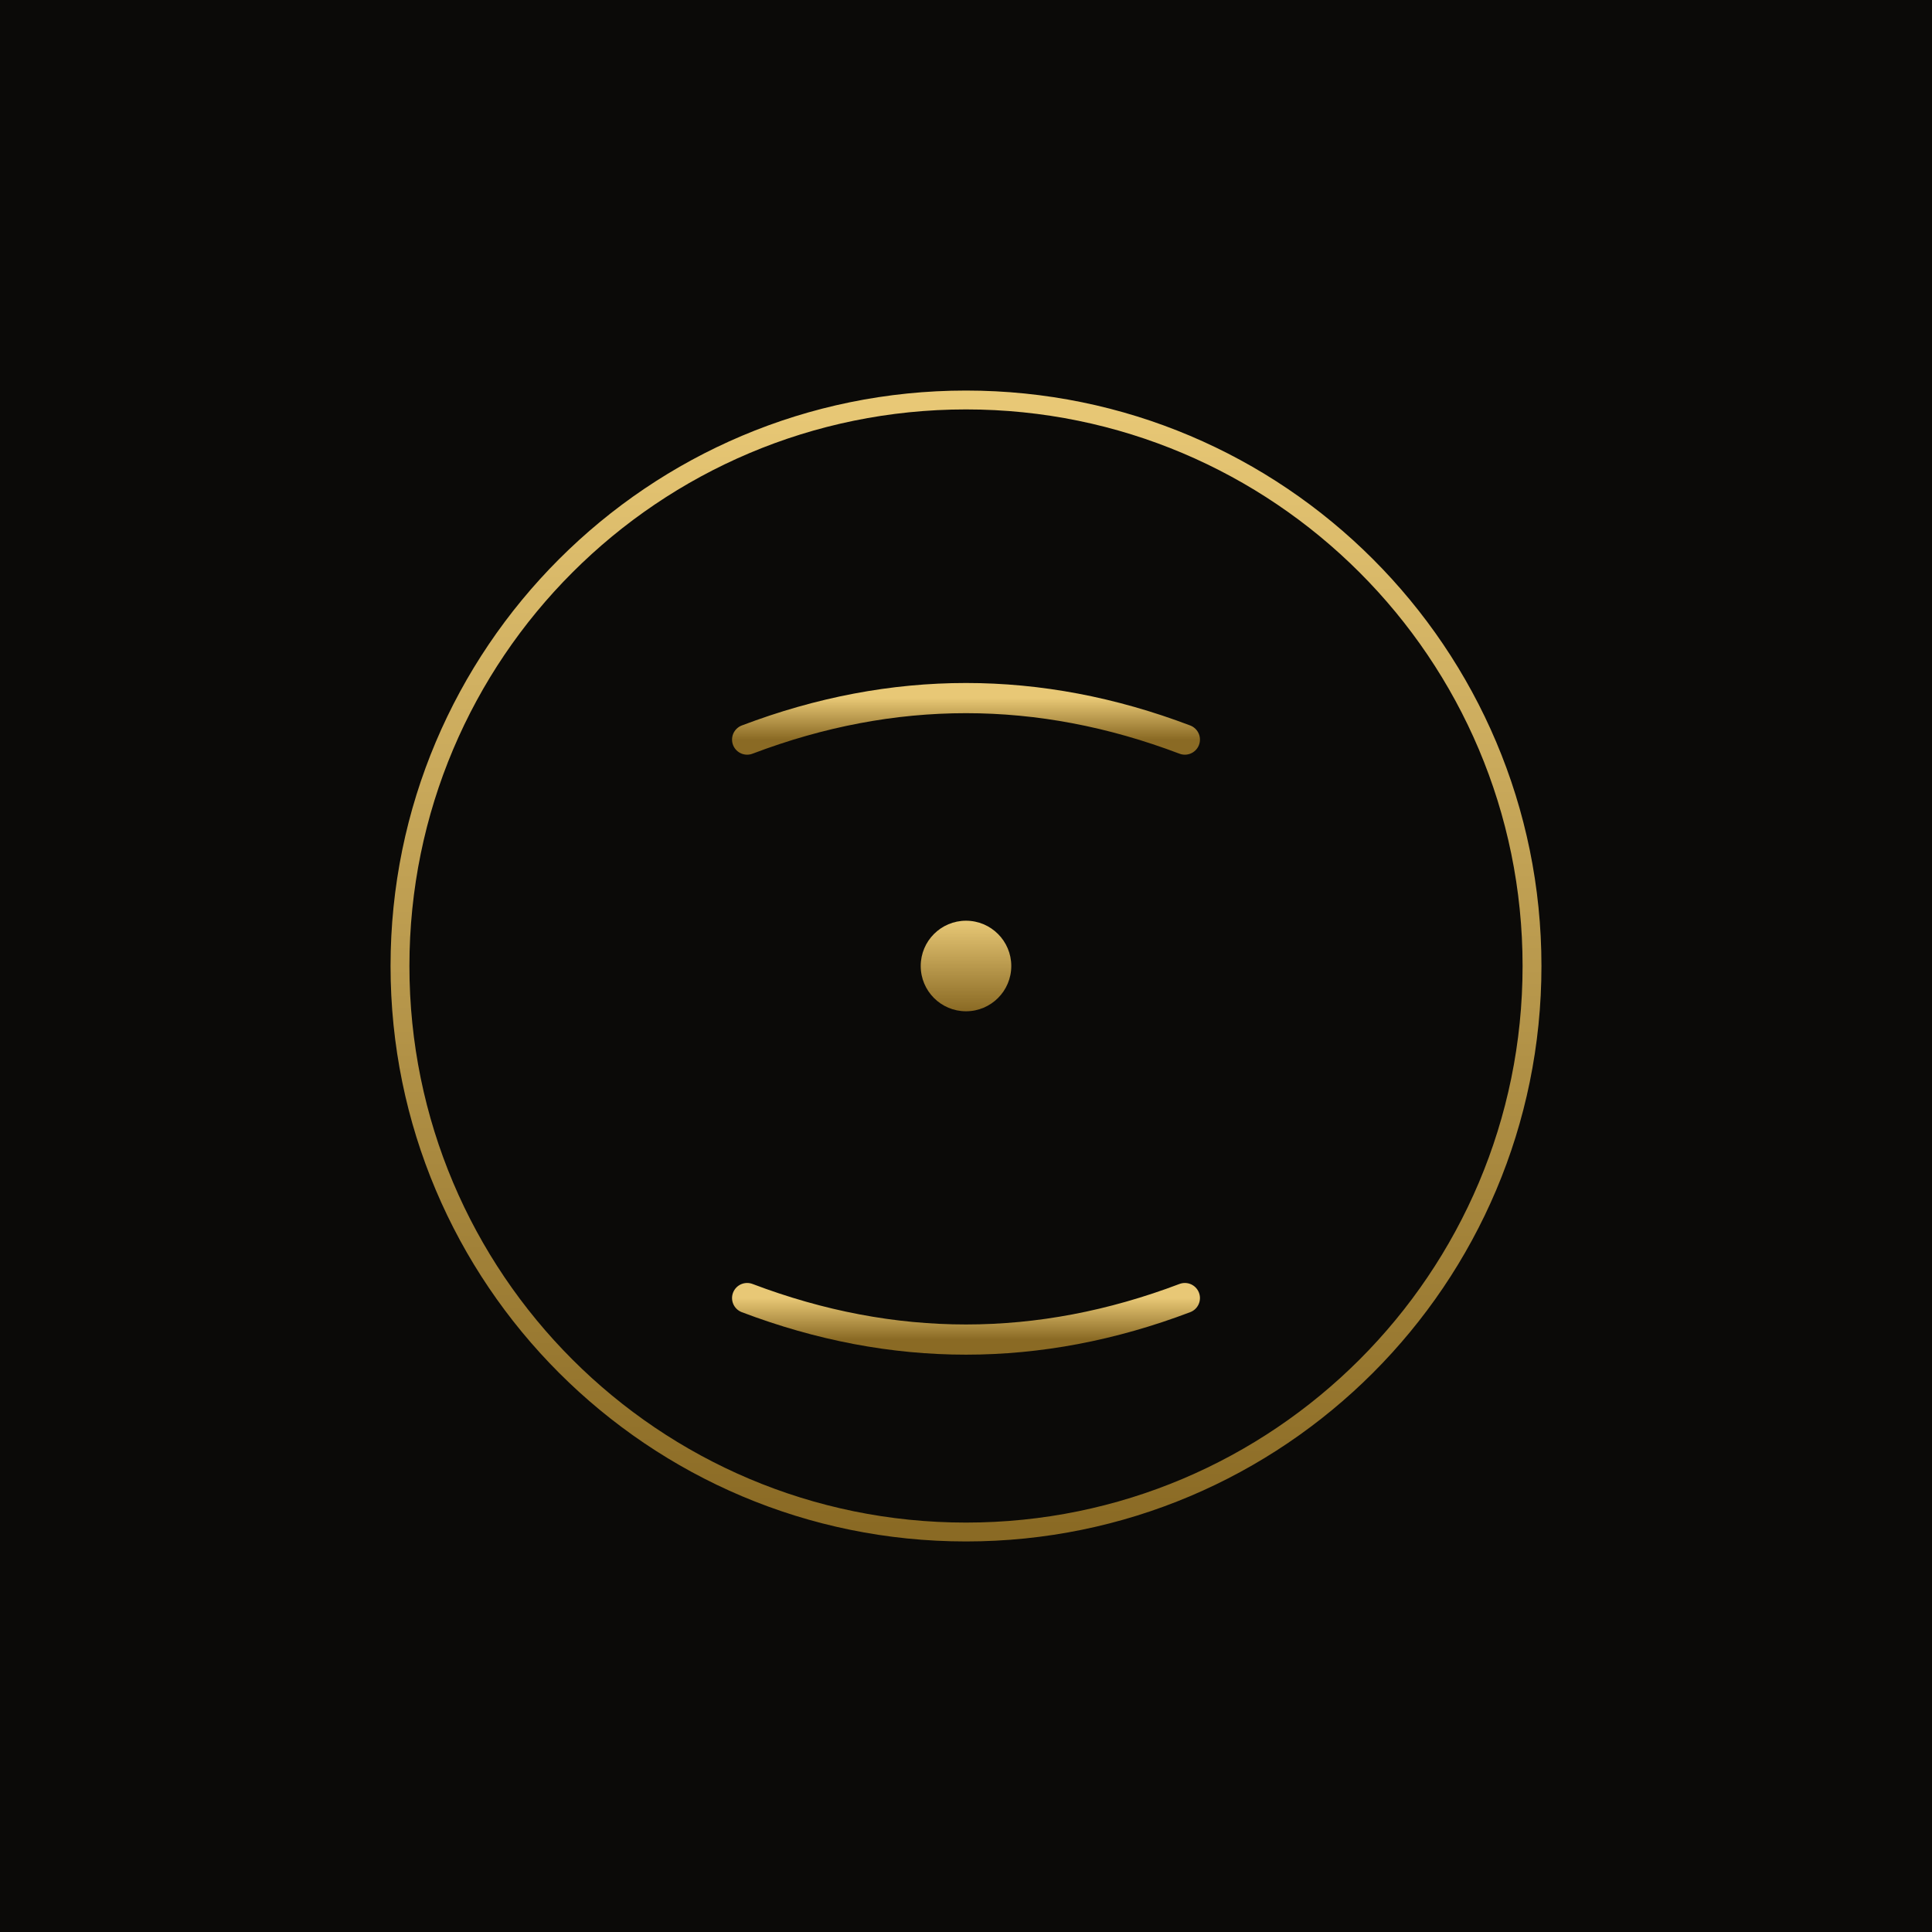
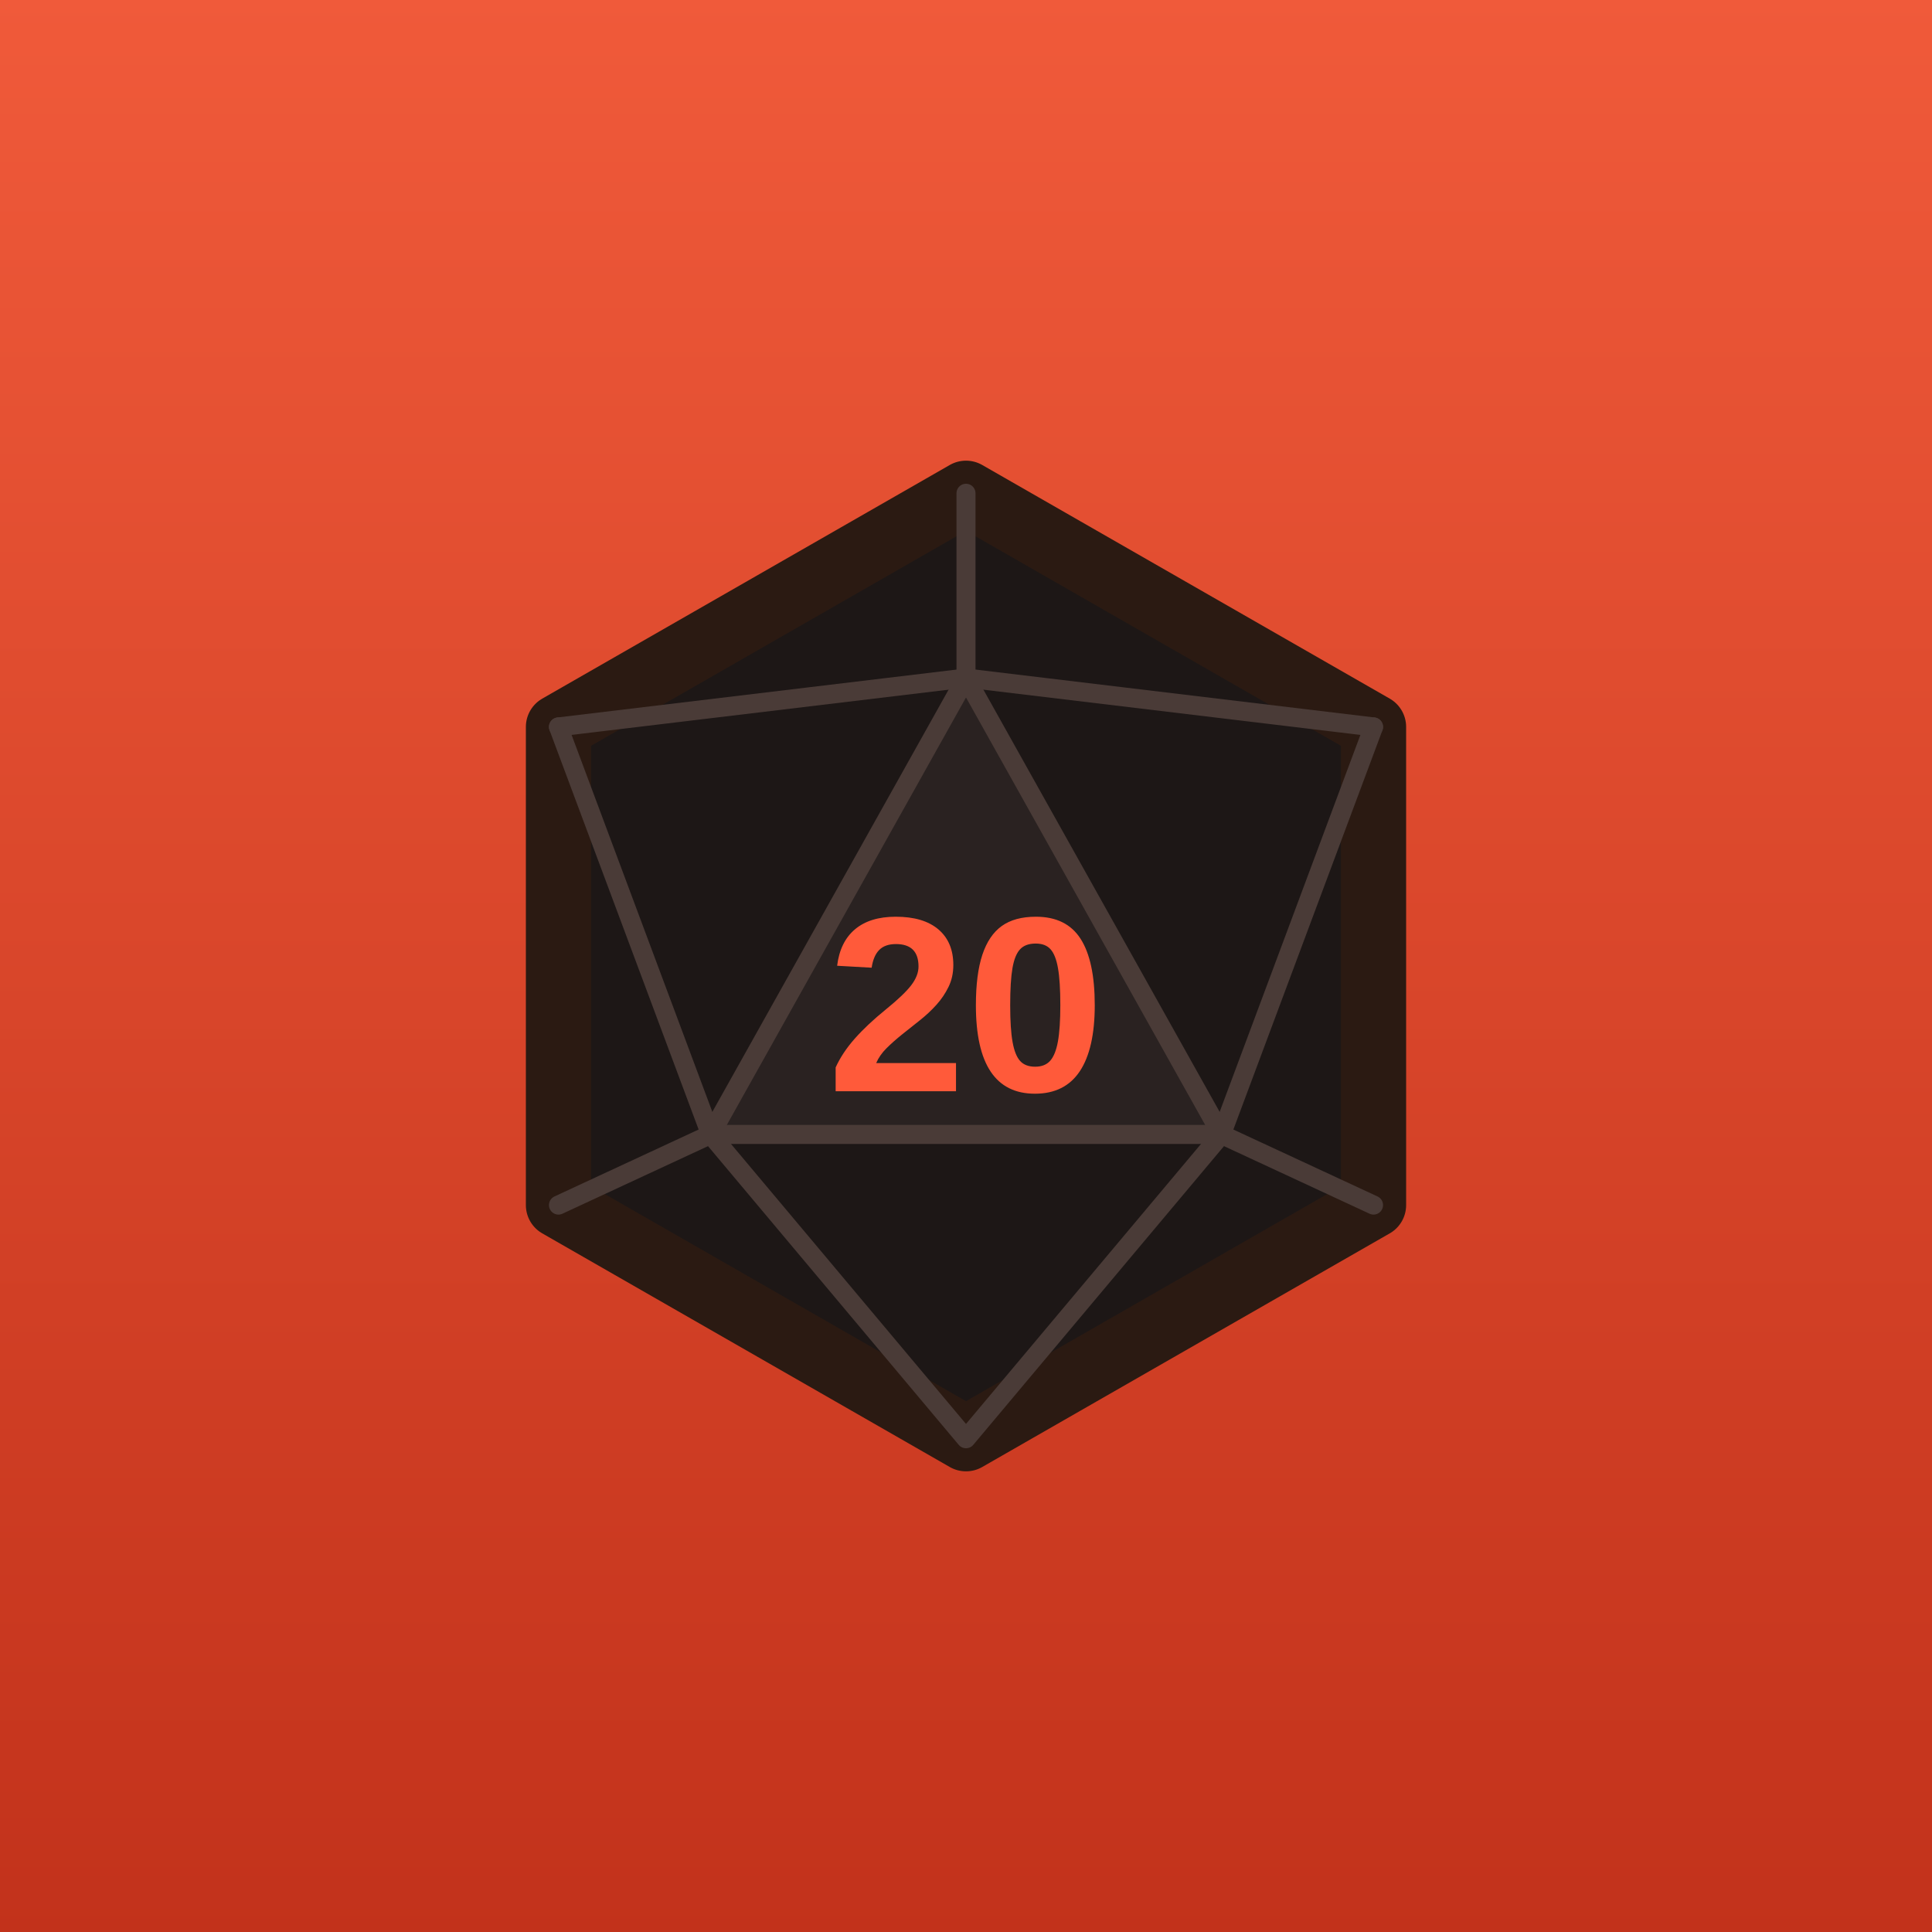
<svg xmlns="http://www.w3.org/2000/svg" viewBox="0 0 512 512">
  <defs>
-     <linearGradient id="g" x1="0" y1="0" x2="0" y2="1">
-       <stop offset="0" stop-color="#e8c876" />
-       <stop offset="1" stop-color="#8a6a24" />
+     <linearGradient id="bg" x1="0" y1="0" x2="0" y2="1">
+       <stop offset="0" stop-color="#f05a3a" />
+       <stop offset="1" stop-color="#c2321b" />
    </linearGradient>
  </defs>
-   <rect width="512" height="512" fill="#0b0a08" />
-   <circle cx="256" cy="256" r="150" fill="none" stroke="url(#g)" stroke-width="5" />
-   <g fill="none" stroke="url(#g)" stroke-width="8" stroke-linecap="round">
-     <path d="M256 176 v168" />
-     <path d="M198 196 q58 -22 116 0" />
-     <path d="M198 344 q58 22 116 0" />
-     <path d="M198 196 v148" />
-     <path d="M314 196 v148" />
+   <rect width="512" height="512" fill="url(#bg)" />
+   <g transform="translate(256 256) scale(0.72) translate(-256 -256)" stroke-linejoin="round" stroke-linecap="round">
+     <path d="M256 82 L406 168 V344 L256 430 L106 344 V168 Z" fill="#1d1716" stroke="#2b1a12" stroke-width="24" />
+     <path d="M256 150 L350 318 H162 Z" fill="#2a2221" />
+     <g fill="none" stroke="#4a3b37" stroke-width="7">
+       <path d="M256 82 V150" />
+       <path d="M106 168 L256 150 L406 168" />
+       <path d="M106 168 L162 318 L106 344" />
+       <path d="M406 168 L350 318 L406 344" />
+       <path d="M162 318 L256 430 L350 318" />
+       <path d="M256 150 L350 318 H162 Z" />
+     </g>
+     <text x="256" y="276" text-anchor="middle" dominant-baseline="middle" font-family="'Arial Black', 'Arial', 'Helvetica', sans-serif" font-weight="900" font-size="92" fill="#ff5a3a">20</text>
  </g>
-   <circle cx="256" cy="256" r="12" fill="url(#g)" />
</svg>
